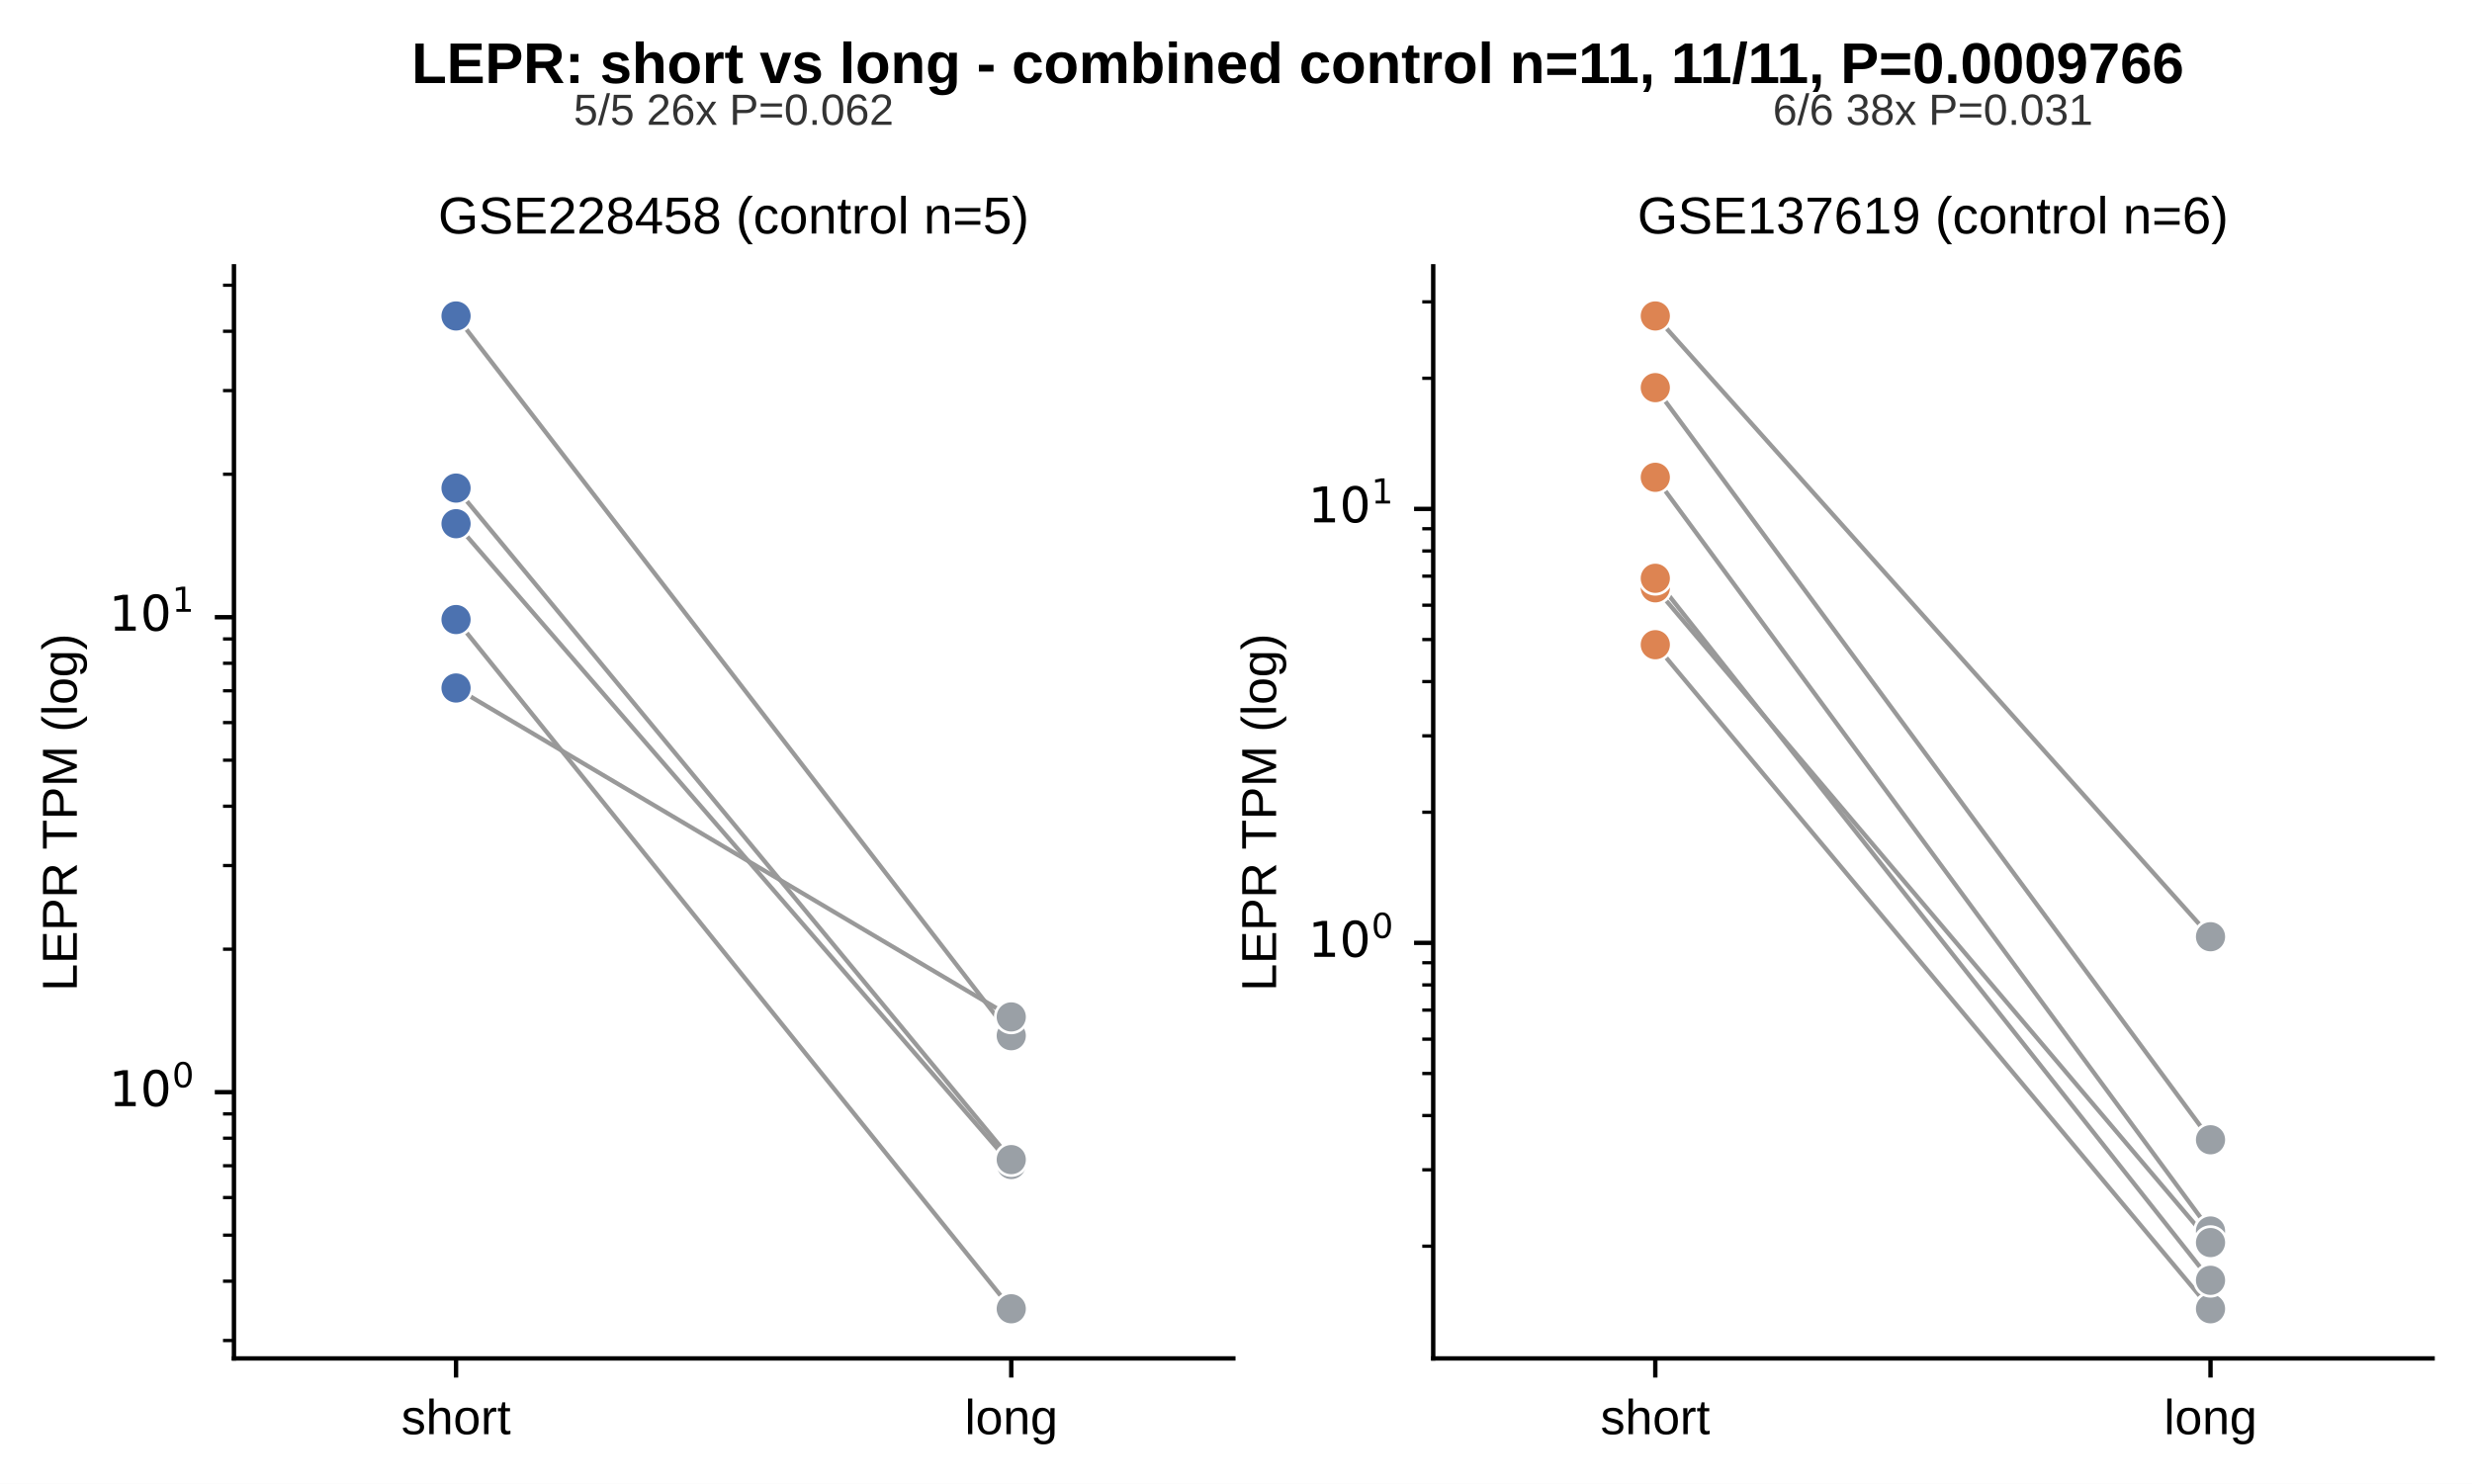
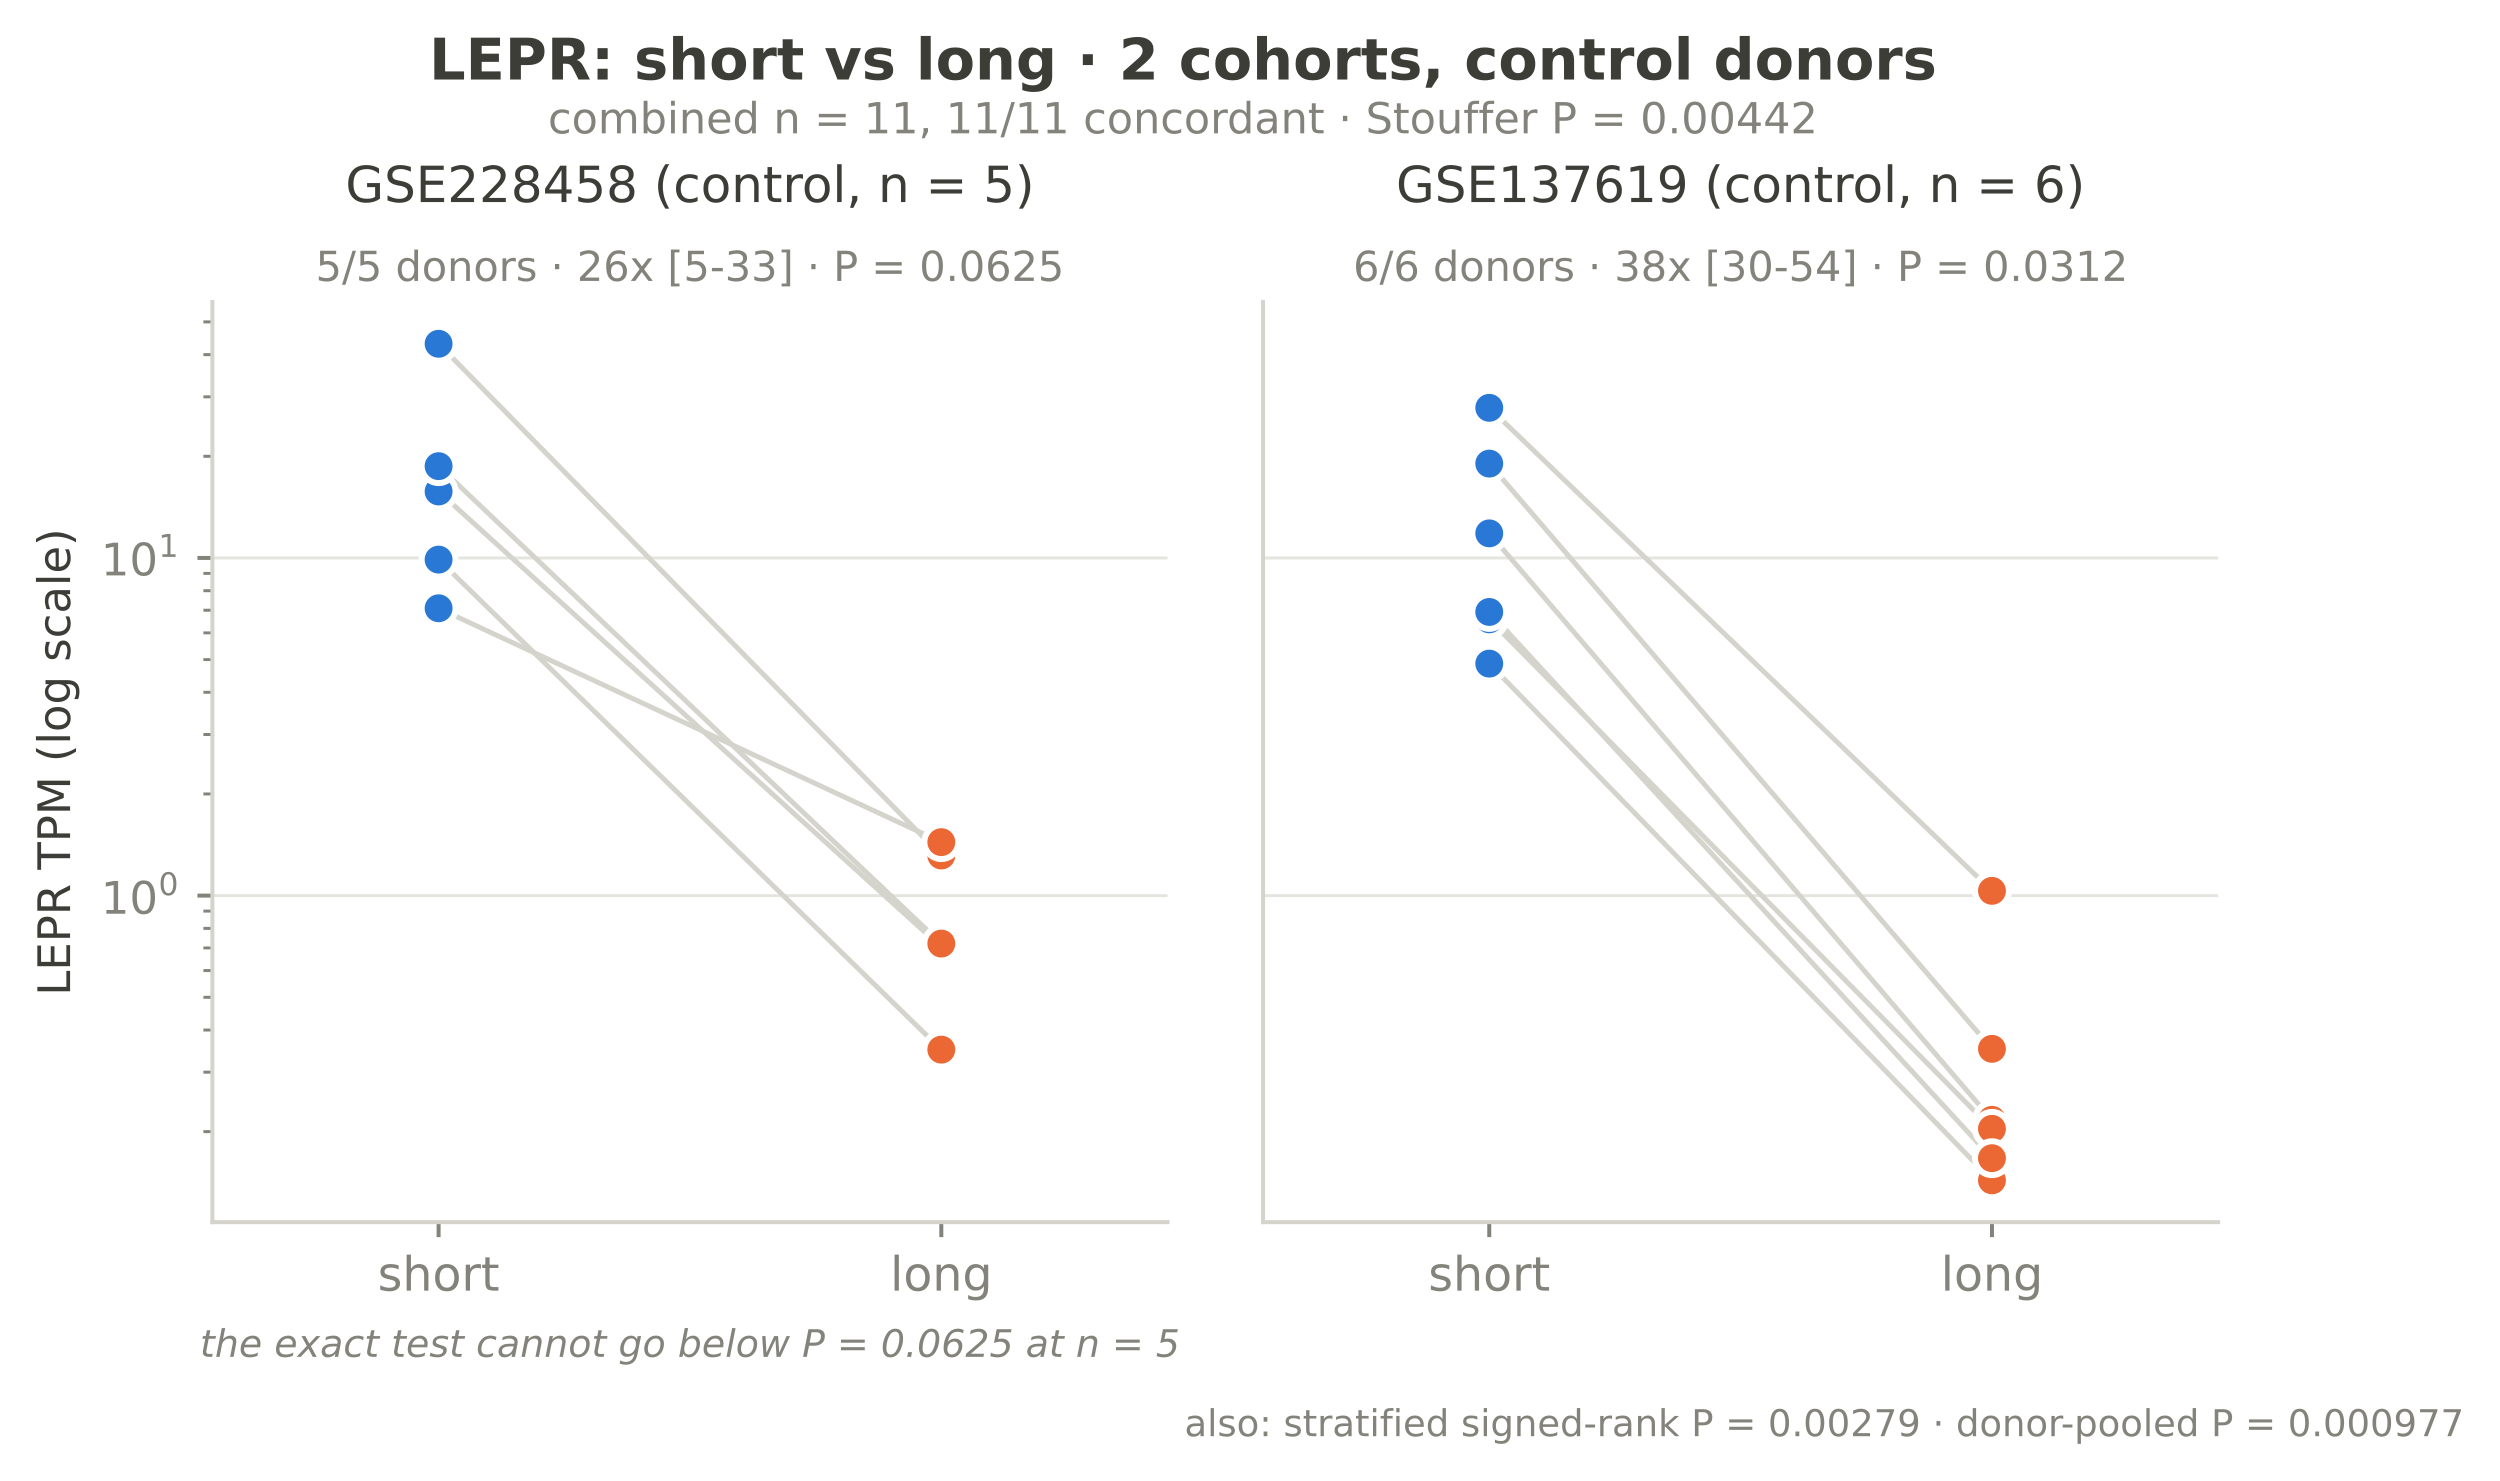
- <svg xmlns="http://www.w3.org/2000/svg" xmlns:xlink="http://www.w3.org/1999/xlink" width="451.71pt" height="271.166pt" viewBox="0 0 451.71 271.166" version="1.1">
+ <svg xmlns="http://www.w3.org/2000/svg" xmlns:xlink="http://www.w3.org/1999/xlink" width="500.749pt" height="296.64pt" viewBox="0 0 500.749 296.64" version="1.1">
  <defs>
    <style type="text/css">*{stroke-linejoin: round; stroke-linecap: butt}</style>
  </defs>
  <g id="figure_1">
    <g id="patch_1">
-       <path d="M 0 271.166  L 451.71 271.166  L 451.71 0  L 0 0  z " style="fill: #ffffff" />
+       <path d="M 0 296.64  L 500.749 296.64  L 500.749 0  L 0 0  z " style="fill: #ffffff" />
    </g>
    <g id="axes_1">
      <g id="patch_2">
-         <path d="M 42.75 248.256  L 225.368 248.256  L 225.368 48.672  L 42.75 48.672  z " style="fill: #ffffff" />
-       </g>
-       <g id="line2d_1">
-         <path d="M 83.332 57.744  L 184.787 189.281  " clip-path="url(#p6e752140f7)" style="fill: none; stroke: #999999; stroke-width: 0.8; stroke-linecap: square" />
-       </g>
-       <g id="line2d_2">
-         <path d="M 83.332 113.224  L 184.787 239.184  " clip-path="url(#p6e752140f7)" style="fill: none; stroke: #999999; stroke-width: 0.8; stroke-linecap: square" />
-       </g>
-       <g id="line2d_3">
-         <path d="M 83.332 95.71  L 184.787 212.818  " clip-path="url(#p6e752140f7)" style="fill: none; stroke: #999999; stroke-width: 0.8; stroke-linecap: square" />
-       </g>
-       <g id="line2d_4">
-         <path d="M 83.332 89.2  L 184.787 211.924  " clip-path="url(#p6e752140f7)" style="fill: none; stroke: #999999; stroke-width: 0.8; stroke-linecap: square" />
-       </g>
-       <g id="line2d_5">
-         <path d="M 83.332 125.734  L 184.787 185.847  " clip-path="url(#p6e752140f7)" style="fill: none; stroke: #999999; stroke-width: 0.8; stroke-linecap: square" />
+         <path d="M 42.541 244.8  L 233.855 244.8  L 233.855 60.48  L 42.541 60.48  z " style="fill: #ffffff" />
      </g>
      <g id="matplotlib.axis_1">
        <g id="xtick_1">
-           <g id="line2d_6">
+           <g id="line2d_1">
            <defs>
-               <path id="mdefd1bbb76" d="M 0 0  L 0 3.5  " style="stroke: #000000; stroke-width: 0.8" />
+               <path id="m8c2f025078" d="M 0 0  L 0 3  " style="stroke: #84837b; stroke-width: 0.8" />
            </defs>
            <g>
-               <use xlink:href="#mdefd1bbb76" x="83.332" y="248.256" style="stroke: #000000; stroke-width: 0.8" />
+               <use xlink:href="#m8c2f025078" x="87.852" y="244.8" style="fill: #84837b; stroke: #84837b; stroke-width: 0.8" />
            </g>
          </g>
          <g id="text_1">
-             <text style="font-size: 9px; font-family: 'Arial', 'DejaVu Sans', sans-serif; text-anchor: middle" x="83.332" y="262.095" transform="rotate(-0 83.33213 262.0946)">short</text>
+             <text style="font-size: 9.5px; font-family: 'DejaVu Sans', sans-serif; text-anchor: middle; fill: #84837b" x="87.852" y="258.519" transform="rotate(-0 87.85198 258.5185)">short</text>
          </g>
        </g>
        <g id="xtick_2">
-           <g id="line2d_7">
-             <g>
-               <use xlink:href="#mdefd1bbb76" x="184.787" y="248.256" style="stroke: #000000; stroke-width: 0.8" />
+           <g id="line2d_2">
+             <g>
+               <use xlink:href="#m8c2f025078" x="188.544" y="244.8" style="fill: #84837b; stroke: #84837b; stroke-width: 0.8" />
            </g>
          </g>
          <g id="text_2">
-             <text style="font-size: 9px; font-family: 'Arial', 'DejaVu Sans', sans-serif; text-anchor: middle" x="184.787" y="262.095" transform="rotate(-0 184.7867 262.0946)">long</text>
+             <text style="font-size: 9.5px; font-family: 'DejaVu Sans', sans-serif; text-anchor: middle; fill: #84837b" x="188.544" y="258.519" transform="rotate(-0 188.5437 258.5185)">long</text>
          </g>
        </g>
      </g>
      <g id="matplotlib.axis_2">
        <g id="ytick_1">
+           <g id="line2d_3">
+             <path d="M 42.541 179.394  L 233.855 179.394  " clip-path="url(#p6d9815428e)" style="fill: none; stroke: #d4d3cc; stroke-opacity: 0.6; stroke-width: 0.6; stroke-linecap: square" />
+           </g>
+           <g id="line2d_4">
+             <defs>
+               <path id="md717e75bff" d="M 0 0  L -3 0  " style="stroke: #84837b; stroke-width: 0.8" />
+             </defs>
+             <g>
+               <use xlink:href="#md717e75bff" x="42.541" y="179.394" style="fill: #84837b; stroke: #84837b; stroke-width: 0.8" />
+             </g>
+           </g>
+           <g id="text_3">
+             <g style="fill: #84837b" transform="translate(20.2007 183.6241)">
+               <text>
+                 <tspan x="0" y="-0.602" style="font-size: 9px; font-family: 'DejaVu Sans'; fill: #84837b">1</tspan>
+                 <tspan x="5.726" y="-0.602" style="font-size: 9px; font-family: 'DejaVu Sans'; fill: #84837b">0</tspan>
+                 <tspan x="11.538" y="-4.319" style="font-size: 6.3px; font-family: 'DejaVu Sans'; fill: #84837b">0</tspan>
+               </text>
+             </g>
+           </g>
+         </g>
+         <g id="ytick_2">
+           <g id="line2d_5">
+             <path d="M 42.541 111.757  L 233.855 111.757  " clip-path="url(#p6d9815428e)" style="fill: none; stroke: #d4d3cc; stroke-opacity: 0.6; stroke-width: 0.6; stroke-linecap: square" />
+           </g>
+           <g id="line2d_6">
+             <g>
+               <use xlink:href="#md717e75bff" x="42.541" y="111.757" style="fill: #84837b; stroke: #84837b; stroke-width: 0.8" />
+             </g>
+           </g>
+           <g id="text_4">
+             <g style="fill: #84837b" transform="translate(20.2007 115.9424)">
+               <text>
+                 <tspan x="0" y="-0.689" style="font-size: 9px; font-family: 'DejaVu Sans'; fill: #84837b">1</tspan>
+                 <tspan x="5.726" y="-0.689" style="font-size: 9px; font-family: 'DejaVu Sans'; fill: #84837b">0</tspan>
+                 <tspan x="11.538" y="-4.406" style="font-size: 6.3px; font-family: 'DejaVu Sans'; fill: #84837b">1</tspan>
+               </text>
+             </g>
+           </g>
+         </g>
+         <g id="ytick_3">
+           <g id="line2d_7">
+             <defs>
+               <path id="mfb98728f3a" d="M 0 0  L -1.8 0  " style="stroke: #84837b; stroke-width: 0.6" />
+             </defs>
+             <g>
+               <use xlink:href="#mfb98728f3a" x="42.541" y="226.67" style="fill: #84837b; stroke: #84837b; stroke-width: 0.6" />
+             </g>
+           </g>
+         </g>
+         <g id="ytick_4">
          <g id="line2d_8">
-             <defs>
-               <path id="m78ea3c245e" d="M 0 0  L -3.5 0  " style="stroke: #000000; stroke-width: 0.8" />
-             </defs>
-             <g>
-               <use xlink:href="#m78ea3c245e" x="42.75" y="199.598" style="stroke: #000000; stroke-width: 0.8" />
-             </g>
-           </g>
-           <g id="text_3">
-             <g transform="translate(19.91031 203.0175)">
-               <text>
-                 <tspan x="0" y="-0.873" style="font-size: 9px; font-family: 'DejaVu Sans'">1</tspan>
-                 <tspan x="5.726" y="-0.873" style="font-size: 9px; font-family: 'DejaVu Sans'">0</tspan>
-                 <tspan x="11.538" y="-4.319" style="font-size: 6.3px; font-family: 'DejaVu Sans'">0</tspan>
-               </text>
-             </g>
-           </g>
-         </g>
-         <g id="ytick_2">
+             <g>
+               <use xlink:href="#mfb98728f3a" x="42.541" y="214.76" style="fill: #84837b; stroke: #84837b; stroke-width: 0.6" />
+             </g>
+           </g>
+         </g>
+         <g id="ytick_5">
          <g id="line2d_9">
            <g>
-               <use xlink:href="#m78ea3c245e" x="42.75" y="112.798" style="stroke: #000000; stroke-width: 0.8" />
-             </g>
-           </g>
-           <g id="text_4">
-             <g transform="translate(19.91031 116.2173)">
-               <text>
-                 <tspan x="0" y="-0.961" style="font-size: 9px; font-family: 'DejaVu Sans'">1</tspan>
-                 <tspan x="5.726" y="-0.961" style="font-size: 9px; font-family: 'DejaVu Sans'">0</tspan>
-                 <tspan x="11.538" y="-4.406" style="font-size: 6.3px; font-family: 'DejaVu Sans'">1</tspan>
-               </text>
-             </g>
-           </g>
-         </g>
-         <g id="ytick_3">
+               <use xlink:href="#mfb98728f3a" x="42.541" y="206.309" style="fill: #84837b; stroke: #84837b; stroke-width: 0.6" />
+             </g>
+           </g>
+         </g>
+         <g id="ytick_6">
          <g id="line2d_10">
-             <defs>
-               <path id="m84e0837231" d="M 0 0  L -2 0  " style="stroke: #000000; stroke-width: 0.6" />
-             </defs>
-             <g>
-               <use xlink:href="#m84e0837231" x="42.75" y="244.984" style="stroke: #000000; stroke-width: 0.6" />
-             </g>
-           </g>
-         </g>
-         <g id="ytick_4">
+             <g>
+               <use xlink:href="#mfb98728f3a" x="42.541" y="199.755" style="fill: #84837b; stroke: #84837b; stroke-width: 0.6" />
+             </g>
+           </g>
+         </g>
+         <g id="ytick_7">
          <g id="line2d_11">
            <g>
-               <use xlink:href="#m84e0837231" x="42.75" y="234.14" style="stroke: #000000; stroke-width: 0.6" />
-             </g>
-           </g>
-         </g>
-         <g id="ytick_5">
+               <use xlink:href="#mfb98728f3a" x="42.541" y="194.399" style="fill: #84837b; stroke: #84837b; stroke-width: 0.6" />
+             </g>
+           </g>
+         </g>
+         <g id="ytick_8">
          <g id="line2d_12">
            <g>
-               <use xlink:href="#m84e0837231" x="42.75" y="225.728" style="stroke: #000000; stroke-width: 0.6" />
-             </g>
-           </g>
-         </g>
-         <g id="ytick_6">
+               <use xlink:href="#mfb98728f3a" x="42.541" y="189.871" style="fill: #84837b; stroke: #84837b; stroke-width: 0.6" />
+             </g>
+           </g>
+         </g>
+         <g id="ytick_9">
          <g id="line2d_13">
            <g>
-               <use xlink:href="#m84e0837231" x="42.75" y="218.855" style="stroke: #000000; stroke-width: 0.6" />
-             </g>
-           </g>
-         </g>
-         <g id="ytick_7">
+               <use xlink:href="#mfb98728f3a" x="42.541" y="185.949" style="fill: #84837b; stroke: #84837b; stroke-width: 0.6" />
+             </g>
+           </g>
+         </g>
+         <g id="ytick_10">
          <g id="line2d_14">
            <g>
-               <use xlink:href="#m84e0837231" x="42.75" y="213.044" style="stroke: #000000; stroke-width: 0.6" />
-             </g>
-           </g>
-         </g>
-         <g id="ytick_8">
+               <use xlink:href="#mfb98728f3a" x="42.541" y="182.489" style="fill: #84837b; stroke: #84837b; stroke-width: 0.6" />
+             </g>
+           </g>
+         </g>
+         <g id="ytick_11">
          <g id="line2d_15">
            <g>
-               <use xlink:href="#m84e0837231" x="42.75" y="208.01" style="stroke: #000000; stroke-width: 0.6" />
-             </g>
-           </g>
-         </g>
-         <g id="ytick_9">
+               <use xlink:href="#mfb98728f3a" x="42.541" y="159.033" style="fill: #84837b; stroke: #84837b; stroke-width: 0.6" />
+             </g>
+           </g>
+         </g>
+         <g id="ytick_12">
          <g id="line2d_16">
            <g>
-               <use xlink:href="#m84e0837231" x="42.75" y="203.57" style="stroke: #000000; stroke-width: 0.6" />
-             </g>
-           </g>
-         </g>
-         <g id="ytick_10">
+               <use xlink:href="#mfb98728f3a" x="42.541" y="147.123" style="fill: #84837b; stroke: #84837b; stroke-width: 0.6" />
+             </g>
+           </g>
+         </g>
+         <g id="ytick_13">
          <g id="line2d_17">
            <g>
-               <use xlink:href="#m84e0837231" x="42.75" y="173.469" style="stroke: #000000; stroke-width: 0.6" />
-             </g>
-           </g>
-         </g>
-         <g id="ytick_11">
+               <use xlink:href="#mfb98728f3a" x="42.541" y="138.673" style="fill: #84837b; stroke: #84837b; stroke-width: 0.6" />
+             </g>
+           </g>
+         </g>
+         <g id="ytick_14">
          <g id="line2d_18">
            <g>
-               <use xlink:href="#m84e0837231" x="42.75" y="158.184" style="stroke: #000000; stroke-width: 0.6" />
-             </g>
-           </g>
-         </g>
-         <g id="ytick_12">
+               <use xlink:href="#mfb98728f3a" x="42.541" y="132.118" style="fill: #84837b; stroke: #84837b; stroke-width: 0.6" />
+             </g>
+           </g>
+         </g>
+         <g id="ytick_15">
          <g id="line2d_19">
            <g>
-               <use xlink:href="#m84e0837231" x="42.75" y="147.339" style="stroke: #000000; stroke-width: 0.6" />
-             </g>
-           </g>
-         </g>
-         <g id="ytick_13">
+               <use xlink:href="#mfb98728f3a" x="42.541" y="126.763" style="fill: #84837b; stroke: #84837b; stroke-width: 0.6" />
+             </g>
+           </g>
+         </g>
+         <g id="ytick_16">
          <g id="line2d_20">
            <g>
-               <use xlink:href="#m84e0837231" x="42.75" y="138.927" style="stroke: #000000; stroke-width: 0.6" />
-             </g>
-           </g>
-         </g>
-         <g id="ytick_14">
+               <use xlink:href="#mfb98728f3a" x="42.541" y="122.234" style="fill: #84837b; stroke: #84837b; stroke-width: 0.6" />
+             </g>
+           </g>
+         </g>
+         <g id="ytick_17">
          <g id="line2d_21">
            <g>
-               <use xlink:href="#m84e0837231" x="42.75" y="132.055" style="stroke: #000000; stroke-width: 0.6" />
-             </g>
-           </g>
-         </g>
-         <g id="ytick_15">
+               <use xlink:href="#mfb98728f3a" x="42.541" y="118.312" style="fill: #84837b; stroke: #84837b; stroke-width: 0.6" />
+             </g>
+           </g>
+         </g>
+         <g id="ytick_18">
          <g id="line2d_22">
            <g>
-               <use xlink:href="#m84e0837231" x="42.75" y="126.244" style="stroke: #000000; stroke-width: 0.6" />
-             </g>
-           </g>
-         </g>
-         <g id="ytick_16">
+               <use xlink:href="#mfb98728f3a" x="42.541" y="114.852" style="fill: #84837b; stroke: #84837b; stroke-width: 0.6" />
+             </g>
+           </g>
+         </g>
+         <g id="ytick_19">
          <g id="line2d_23">
            <g>
-               <use xlink:href="#m84e0837231" x="42.75" y="121.21" style="stroke: #000000; stroke-width: 0.6" />
-             </g>
-           </g>
-         </g>
-         <g id="ytick_17">
+               <use xlink:href="#mfb98728f3a" x="42.541" y="91.397" style="fill: #84837b; stroke: #84837b; stroke-width: 0.6" />
+             </g>
+           </g>
+         </g>
+         <g id="ytick_20">
          <g id="line2d_24">
            <g>
-               <use xlink:href="#m84e0837231" x="42.75" y="116.77" style="stroke: #000000; stroke-width: 0.6" />
-             </g>
-           </g>
-         </g>
-         <g id="ytick_18">
+               <use xlink:href="#mfb98728f3a" x="42.541" y="79.487" style="fill: #84837b; stroke: #84837b; stroke-width: 0.6" />
+             </g>
+           </g>
+         </g>
+         <g id="ytick_21">
          <g id="line2d_25">
            <g>
-               <use xlink:href="#m84e0837231" x="42.75" y="86.668" style="stroke: #000000; stroke-width: 0.6" />
-             </g>
-           </g>
-         </g>
-         <g id="ytick_19">
+               <use xlink:href="#mfb98728f3a" x="42.541" y="71.036" style="fill: #84837b; stroke: #84837b; stroke-width: 0.6" />
+             </g>
+           </g>
+         </g>
+         <g id="ytick_22">
          <g id="line2d_26">
            <g>
-               <use xlink:href="#m84e0837231" x="42.75" y="71.384" style="stroke: #000000; stroke-width: 0.6" />
-             </g>
-           </g>
-         </g>
-         <g id="ytick_20">
-           <g id="line2d_27">
-             <g>
-               <use xlink:href="#m84e0837231" x="42.75" y="60.539" style="stroke: #000000; stroke-width: 0.6" />
-             </g>
-           </g>
-         </g>
-         <g id="ytick_21">
-           <g id="line2d_28">
-             <g>
-               <use xlink:href="#m84e0837231" x="42.75" y="52.127" style="stroke: #000000; stroke-width: 0.6" />
+               <use xlink:href="#mfb98728f3a" x="42.541" y="64.481" style="fill: #84837b; stroke: #84837b; stroke-width: 0.6" />
            </g>
          </g>
        </g>
        <g id="text_5">
-           <text style="font-size: 9px; font-family: 'Arial', 'DejaVu Sans', sans-serif; text-anchor: middle" x="14.039" y="148.464" transform="rotate(-90 14.03859 148.464)">LEPR TPM (log)</text>
-         </g>
+           <text style="font-size: 9px; font-family: 'DejaVu Sans', sans-serif; text-anchor: middle; fill: #3d3d38" x="14.039" y="152.64" transform="rotate(-90 14.03859 152.64)">LEPR TPM  (log scale)</text>
+         </g>
+       </g>
+       <g id="line2d_27">
+         <path d="M 87.852 68.858  L 188.544 171.355  " clip-path="url(#p6d9815428e)" style="fill: none; stroke: #d4d3cc; stroke-linecap: round" />
+       </g>
+       <g id="line2d_28">
+         <path d="M 87.852 112.089  L 188.544 210.24  " clip-path="url(#p6d9815428e)" style="fill: none; stroke: #d4d3cc; stroke-linecap: round" />
+       </g>
+       <g id="line2d_29">
+         <path d="M 87.852 98.442  L 188.544 189.695  " clip-path="url(#p6d9815428e)" style="fill: none; stroke: #d4d3cc; stroke-linecap: round" />
+       </g>
+       <g id="line2d_30">
+         <path d="M 87.852 93.37  L 188.544 188.999  " clip-path="url(#p6d9815428e)" style="fill: none; stroke: #d4d3cc; stroke-linecap: round" />
+       </g>
+       <g id="line2d_31">
+         <path d="M 87.852 121.837  L 188.544 168.679  " clip-path="url(#p6d9815428e)" style="fill: none; stroke: #d4d3cc; stroke-linecap: round" />
      </g>
      <g id="patch_3">
-         <path d="M 42.75 248.256  L 42.75 48.672  " style="fill: none; stroke: #000000; stroke-width: 0.8; stroke-linejoin: miter; stroke-linecap: square" />
+         <path d="M 42.541 244.8  L 42.541 60.48  " style="fill: none; stroke: #d4d3cc; stroke-width: 0.8; stroke-linejoin: miter; stroke-linecap: square" />
      </g>
      <g id="patch_4">
-         <path d="M 42.75 248.256  L 225.368 248.256  " style="fill: none; stroke: #000000; stroke-width: 0.8; stroke-linejoin: miter; stroke-linecap: square" />
+         <path d="M 42.541 244.8  L 233.855 244.8  " style="fill: none; stroke: #d4d3cc; stroke-width: 0.8; stroke-linejoin: miter; stroke-linecap: square" />
      </g>
      <g id="PathCollection_1">
        <defs>
-           <path id="m96711d6554" d="M 0 2.915  C 0.773 2.915 1.515 2.608 2.062 2.062  C 2.608 1.515 2.915 0.773 2.915 0  C 2.915 -0.773 2.608 -1.515 2.062 -2.062  C 1.515 -2.608 0.773 -2.915 0 -2.915  C -0.773 -2.915 -1.515 -2.608 -2.062 -2.062  C -2.608 -1.515 -2.915 -0.773 -2.915 0  C -2.915 0.773 -2.608 1.515 -2.062 2.062  C -1.515 2.608 -0.773 2.915 0 2.915  z " style="stroke: #ffffff; stroke-width: 0.5" />
+           <path id="m856367e388" d="M 0 3.391  C 0.899 3.391 1.762 3.034 2.398 2.398  C 3.034 1.762 3.391 0.899 3.391 0  C 3.391 -0.899 3.034 -1.762 2.398 -2.398  C 1.762 -3.034 0.899 -3.391 0 -3.391  C -0.899 -3.391 -1.762 -3.034 -2.398 -2.398  C -3.034 -1.762 -3.391 -0.899 -3.391 0  C -3.391 0.899 -3.034 1.762 -2.398 2.398  C -1.762 3.034 -0.899 3.391 0 3.391  z " style="stroke: #ffffff; stroke-width: 1.2" />
        </defs>
-         <g clip-path="url(#p6e752140f7)">
-           <use xlink:href="#m96711d6554" x="83.332" y="57.744" style="fill: #4c72b0; stroke: #ffffff; stroke-width: 0.5" />
-           <use xlink:href="#m96711d6554" x="83.332" y="113.224" style="fill: #4c72b0; stroke: #ffffff; stroke-width: 0.5" />
-           <use xlink:href="#m96711d6554" x="83.332" y="95.71" style="fill: #4c72b0; stroke: #ffffff; stroke-width: 0.5" />
-           <use xlink:href="#m96711d6554" x="83.332" y="89.2" style="fill: #4c72b0; stroke: #ffffff; stroke-width: 0.5" />
-           <use xlink:href="#m96711d6554" x="83.332" y="125.734" style="fill: #4c72b0; stroke: #ffffff; stroke-width: 0.5" />
+         <g clip-path="url(#p6d9815428e)">
+           <use xlink:href="#m856367e388" x="87.852" y="68.858" style="fill: #2a78d6; stroke: #ffffff; stroke-width: 1.2" />
+           <use xlink:href="#m856367e388" x="87.852" y="112.089" style="fill: #2a78d6; stroke: #ffffff; stroke-width: 1.2" />
+           <use xlink:href="#m856367e388" x="87.852" y="98.442" style="fill: #2a78d6; stroke: #ffffff; stroke-width: 1.2" />
+           <use xlink:href="#m856367e388" x="87.852" y="93.37" style="fill: #2a78d6; stroke: #ffffff; stroke-width: 1.2" />
+           <use xlink:href="#m856367e388" x="87.852" y="121.837" style="fill: #2a78d6; stroke: #ffffff; stroke-width: 1.2" />
        </g>
      </g>
      <g id="PathCollection_2">
        <defs>
-           <path id="md0f8f77077" d="M 0 2.915  C 0.773 2.915 1.515 2.608 2.062 2.062  C 2.608 1.515 2.915 0.773 2.915 0  C 2.915 -0.773 2.608 -1.515 2.062 -2.062  C 1.515 -2.608 0.773 -2.915 0 -2.915  C -0.773 -2.915 -1.515 -2.608 -2.062 -2.062  C -2.608 -1.515 -2.915 -0.773 -2.915 0  C -2.915 0.773 -2.608 1.515 -2.062 2.062  C -1.515 2.608 -0.773 2.915 0 2.915  z " style="stroke: #ffffff; stroke-width: 0.5" />
+           <path id="m26507a6df5" d="M 0 3.391  C 0.899 3.391 1.762 3.034 2.398 2.398  C 3.034 1.762 3.391 0.899 3.391 0  C 3.391 -0.899 3.034 -1.762 2.398 -2.398  C 1.762 -3.034 0.899 -3.391 0 -3.391  C -0.899 -3.391 -1.762 -3.034 -2.398 -2.398  C -3.034 -1.762 -3.391 -0.899 -3.391 0  C -3.391 0.899 -3.034 1.762 -2.398 2.398  C -1.762 3.034 -0.899 3.391 0 3.391  z " style="stroke: #ffffff; stroke-width: 1.2" />
        </defs>
-         <g clip-path="url(#p6e752140f7)">
-           <use xlink:href="#md0f8f77077" x="184.787" y="189.281" style="fill: #9aa0a6; stroke: #ffffff; stroke-width: 0.5" />
-           <use xlink:href="#md0f8f77077" x="184.787" y="239.184" style="fill: #9aa0a6; stroke: #ffffff; stroke-width: 0.5" />
-           <use xlink:href="#md0f8f77077" x="184.787" y="212.818" style="fill: #9aa0a6; stroke: #ffffff; stroke-width: 0.5" />
-           <use xlink:href="#md0f8f77077" x="184.787" y="211.924" style="fill: #9aa0a6; stroke: #ffffff; stroke-width: 0.5" />
-           <use xlink:href="#md0f8f77077" x="184.787" y="185.847" style="fill: #9aa0a6; stroke: #ffffff; stroke-width: 0.5" />
+         <g clip-path="url(#p6d9815428e)">
+           <use xlink:href="#m26507a6df5" x="188.544" y="171.355" style="fill: #eb6834; stroke: #ffffff; stroke-width: 1.2" />
+           <use xlink:href="#m26507a6df5" x="188.544" y="210.24" style="fill: #eb6834; stroke: #ffffff; stroke-width: 1.2" />
+           <use xlink:href="#m26507a6df5" x="188.544" y="189.695" style="fill: #eb6834; stroke: #ffffff; stroke-width: 1.2" />
+           <use xlink:href="#m26507a6df5" x="188.544" y="188.999" style="fill: #eb6834; stroke: #ffffff; stroke-width: 1.2" />
+           <use xlink:href="#m26507a6df5" x="188.544" y="168.679" style="fill: #eb6834; stroke: #ffffff; stroke-width: 1.2" />
        </g>
      </g>
      <g id="text_6">
-         <text style="font-size: 8px; font-family: 'Arial', 'DejaVu Sans', sans-serif; text-anchor: middle; fill: #333333" x="134.059" y="22.817" transform="rotate(-0 134.0594 22.81731)">5/5  26x  P=0.062</text>
+         <text style="font-size: 8.3px; font-family: 'DejaVu Sans', sans-serif; text-anchor: middle; fill: #84837b" x="138.198" y="56.274" transform="rotate(-0 138.1978 56.27421)">5/5 donors  ·  26x [5-33]  ·  P = 0.0625</text>
      </g>
      <g id="text_7">
-         <text style="font-size: 9.5px; font-family: 'Arial', 'DejaVu Sans', sans-serif; text-anchor: middle" x="134.059" y="42.672" transform="rotate(-0 134.0594 42.672)">GSE228458 (control n=5)</text>
+         <text style="font-style: italic; font-size: 7.6px; font-family: 'DejaVu Sans', sans-serif; text-anchor: middle; fill: #84837b" x="138.198" y="271.772" transform="rotate(-0 138.1978 271.7716)">the exact test cannot go below P = 0.0625 at n = 5</text>
+       </g>
+       <g id="text_8">
+         <text style="font-size: 10px; font-family: 'DejaVu Sans', sans-serif; text-anchor: middle; fill: #3d3d38" x="138.198" y="40.48" transform="rotate(-0 138.1978 40.48)">GSE228458   (control, n = 5)</text>
      </g>
    </g>
    <g id="axes_2">
      <g id="patch_5">
-         <path d="M 261.892 248.256  L 444.51 248.256  L 444.51 48.672  L 261.892 48.672  z " style="fill: #ffffff" />
-       </g>
-       <g id="line2d_29">
-         <path d="M 302.474 70.843  L 403.928 208.297  " clip-path="url(#p9a75ecdb1f)" style="fill: none; stroke: #999999; stroke-width: 0.8; stroke-linecap: square" />
-       </g>
-       <g id="line2d_30">
-         <path d="M 302.474 87.229  L 403.928 224.971  " clip-path="url(#p9a75ecdb1f)" style="fill: none; stroke: #999999; stroke-width: 0.8; stroke-linecap: square" />
-       </g>
-       <g id="line2d_31">
-         <path d="M 302.474 57.744  L 403.928 171.192  " clip-path="url(#p9a75ecdb1f)" style="fill: none; stroke: #999999; stroke-width: 0.8; stroke-linecap: square" />
-       </g>
-       <g id="line2d_32">
-         <path d="M 302.474 117.823  L 403.928 239.184  " clip-path="url(#p9a75ecdb1f)" style="fill: none; stroke: #999999; stroke-width: 0.8; stroke-linecap: square" />
-       </g>
-       <g id="line2d_33">
-         <path d="M 302.474 107.427  L 403.928 227.084  " clip-path="url(#p9a75ecdb1f)" style="fill: none; stroke: #999999; stroke-width: 0.8; stroke-linecap: square" />
-       </g>
-       <g id="line2d_34">
-         <path d="M 302.474 105.687  L 403.928 233.981  " clip-path="url(#p9a75ecdb1f)" style="fill: none; stroke: #999999; stroke-width: 0.8; stroke-linecap: square" />
+         <path d="M 252.986 244.8  L 444.301 244.8  L 444.301 60.48  L 252.986 60.48  z " style="fill: #ffffff" />
      </g>
      <g id="matplotlib.axis_3">
        <g id="xtick_3">
+           <g id="line2d_32">
+             <g>
+               <use xlink:href="#m8c2f025078" x="298.298" y="244.8" style="fill: #84837b; stroke: #84837b; stroke-width: 0.8" />
+             </g>
+           </g>
+           <g id="text_9">
+             <text style="font-size: 9.5px; font-family: 'DejaVu Sans', sans-serif; text-anchor: middle; fill: #84837b" x="298.298" y="258.519" transform="rotate(-0 298.2977 258.5185)">short</text>
+           </g>
+         </g>
+         <g id="xtick_4">
+           <g id="line2d_33">
+             <g>
+               <use xlink:href="#m8c2f025078" x="398.989" y="244.8" style="fill: #84837b; stroke: #84837b; stroke-width: 0.8" />
+             </g>
+           </g>
+           <g id="text_10">
+             <text style="font-size: 9.5px; font-family: 'DejaVu Sans', sans-serif; text-anchor: middle; fill: #84837b" x="398.989" y="258.519" transform="rotate(-0 398.9894 258.5185)">long</text>
+           </g>
+         </g>
+       </g>
+       <g id="matplotlib.axis_4">
+         <g id="ytick_23">
+           <g id="line2d_34">
+             <path d="M 252.986 179.394  L 444.301 179.394  " clip-path="url(#p05ebbf7c07)" style="fill: none; stroke: #d4d3cc; stroke-opacity: 0.6; stroke-width: 0.6; stroke-linecap: square" />
+           </g>
+         </g>
+         <g id="ytick_24">
          <g id="line2d_35">
-             <g>
-               <use xlink:href="#mdefd1bbb76" x="302.474" y="248.256" style="stroke: #000000; stroke-width: 0.8" />
-             </g>
-           </g>
-           <g id="text_8">
-             <text style="font-size: 9px; font-family: 'Arial', 'DejaVu Sans', sans-serif; text-anchor: middle" x="302.474" y="262.095" transform="rotate(-0 302.4739 262.0946)">short</text>
-           </g>
-         </g>
-         <g id="xtick_4">
-           <g id="line2d_36">
-             <g>
-               <use xlink:href="#mdefd1bbb76" x="403.928" y="248.256" style="stroke: #000000; stroke-width: 0.8" />
-             </g>
-           </g>
-           <g id="text_9">
-             <text style="font-size: 9px; font-family: 'Arial', 'DejaVu Sans', sans-serif; text-anchor: middle" x="403.928" y="262.095" transform="rotate(-0 403.9285 262.0946)">long</text>
-           </g>
-         </g>
-       </g>
-       <g id="matplotlib.axis_4">
-         <g id="ytick_22">
-           <g id="line2d_37">
-             <g>
-               <use xlink:href="#m78ea3c245e" x="261.892" y="172.314" style="stroke: #000000; stroke-width: 0.8" />
-             </g>
-           </g>
-           <g id="text_10">
-             <g transform="translate(239.0521 175.7332)">
-               <text>
-                 <tspan x="0" y="-0.873" style="font-size: 9px; font-family: 'DejaVu Sans'">1</tspan>
-                 <tspan x="5.726" y="-0.873" style="font-size: 9px; font-family: 'DejaVu Sans'">0</tspan>
-                 <tspan x="11.538" y="-4.319" style="font-size: 6.3px; font-family: 'DejaVu Sans'">0</tspan>
-               </text>
-             </g>
-           </g>
-         </g>
-         <g id="ytick_23">
-           <g id="line2d_38">
-             <g>
-               <use xlink:href="#m78ea3c245e" x="261.892" y="93.004" style="stroke: #000000; stroke-width: 0.8" />
-             </g>
-           </g>
-           <g id="text_11">
-             <g transform="translate(239.0521 96.42311)">
-               <text>
-                 <tspan x="0" y="-0.961" style="font-size: 9px; font-family: 'DejaVu Sans'">1</tspan>
-                 <tspan x="5.726" y="-0.961" style="font-size: 9px; font-family: 'DejaVu Sans'">0</tspan>
-                 <tspan x="11.538" y="-4.406" style="font-size: 6.3px; font-family: 'DejaVu Sans'">1</tspan>
-               </text>
-             </g>
-           </g>
-         </g>
-         <g id="ytick_24">
-           <g id="line2d_39">
-             <g>
-               <use xlink:href="#m84e0837231" x="261.892" y="227.749" style="stroke: #000000; stroke-width: 0.6" />
-             </g>
-           </g>
-         </g>
-         <g id="ytick_25">
-           <g id="line2d_40">
-             <g>
-               <use xlink:href="#m84e0837231" x="261.892" y="213.783" style="stroke: #000000; stroke-width: 0.6" />
-             </g>
-           </g>
-         </g>
-         <g id="ytick_26">
-           <g id="line2d_41">
-             <g>
-               <use xlink:href="#m84e0837231" x="261.892" y="203.875" style="stroke: #000000; stroke-width: 0.6" />
-             </g>
-           </g>
-         </g>
-         <g id="ytick_27">
-           <g id="line2d_42">
-             <g>
-               <use xlink:href="#m84e0837231" x="261.892" y="196.189" style="stroke: #000000; stroke-width: 0.6" />
-             </g>
-           </g>
-         </g>
-         <g id="ytick_28">
-           <g id="line2d_43">
-             <g>
-               <use xlink:href="#m84e0837231" x="261.892" y="189.909" style="stroke: #000000; stroke-width: 0.6" />
-             </g>
-           </g>
-         </g>
-         <g id="ytick_29">
-           <g id="line2d_44">
-             <g>
-               <use xlink:href="#m84e0837231" x="261.892" y="184.599" style="stroke: #000000; stroke-width: 0.6" />
-             </g>
-           </g>
-         </g>
-         <g id="ytick_30">
-           <g id="line2d_45">
-             <g>
-               <use xlink:href="#m84e0837231" x="261.892" y="180" style="stroke: #000000; stroke-width: 0.6" />
-             </g>
-           </g>
-         </g>
-         <g id="ytick_31">
-           <g id="line2d_46">
-             <g>
-               <use xlink:href="#m84e0837231" x="261.892" y="175.943" style="stroke: #000000; stroke-width: 0.6" />
-             </g>
-           </g>
-         </g>
-         <g id="ytick_32">
-           <g id="line2d_47">
-             <g>
-               <use xlink:href="#m84e0837231" x="261.892" y="148.439" style="stroke: #000000; stroke-width: 0.6" />
-             </g>
-           </g>
-         </g>
-         <g id="ytick_33">
-           <g id="line2d_48">
-             <g>
-               <use xlink:href="#m84e0837231" x="261.892" y="134.473" style="stroke: #000000; stroke-width: 0.6" />
-             </g>
-           </g>
-         </g>
-         <g id="ytick_34">
-           <g id="line2d_49">
-             <g>
-               <use xlink:href="#m84e0837231" x="261.892" y="124.564" style="stroke: #000000; stroke-width: 0.6" />
-             </g>
-           </g>
-         </g>
-         <g id="ytick_35">
-           <g id="line2d_50">
-             <g>
-               <use xlink:href="#m84e0837231" x="261.892" y="116.879" style="stroke: #000000; stroke-width: 0.6" />
-             </g>
-           </g>
-         </g>
-         <g id="ytick_36">
-           <g id="line2d_51">
-             <g>
-               <use xlink:href="#m84e0837231" x="261.892" y="110.599" style="stroke: #000000; stroke-width: 0.6" />
-             </g>
-           </g>
-         </g>
-         <g id="ytick_37">
-           <g id="line2d_52">
-             <g>
-               <use xlink:href="#m84e0837231" x="261.892" y="105.289" style="stroke: #000000; stroke-width: 0.6" />
-             </g>
-           </g>
-         </g>
-         <g id="ytick_38">
-           <g id="line2d_53">
-             <g>
-               <use xlink:href="#m84e0837231" x="261.892" y="100.69" style="stroke: #000000; stroke-width: 0.6" />
-             </g>
-           </g>
-         </g>
-         <g id="ytick_39">
-           <g id="line2d_54">
-             <g>
-               <use xlink:href="#m84e0837231" x="261.892" y="96.633" style="stroke: #000000; stroke-width: 0.6" />
-             </g>
-           </g>
-         </g>
-         <g id="ytick_40">
-           <g id="line2d_55">
-             <g>
-               <use xlink:href="#m84e0837231" x="261.892" y="69.129" style="stroke: #000000; stroke-width: 0.6" />
-             </g>
-           </g>
-         </g>
-         <g id="ytick_41">
-           <g id="line2d_56">
-             <g>
-               <use xlink:href="#m84e0837231" x="261.892" y="55.163" style="stroke: #000000; stroke-width: 0.6" />
-             </g>
-           </g>
-         </g>
-         <g id="text_12">
-           <text style="font-size: 9px; font-family: 'Arial', 'DejaVu Sans', sans-serif; text-anchor: middle" x="233.18" y="148.464" transform="rotate(-90 233.1804 148.464)">LEPR TPM (log)</text>
-         </g>
+             <path d="M 252.986 111.757  L 444.301 111.757  " clip-path="url(#p05ebbf7c07)" style="fill: none; stroke: #d4d3cc; stroke-opacity: 0.6; stroke-width: 0.6; stroke-linecap: square" />
+           </g>
+         </g>
+       </g>
+       <g id="line2d_36">
+         <path d="M 298.298 92.858  L 398.989 210.081  " clip-path="url(#p05ebbf7c07)" style="fill: none; stroke: #d4d3cc; stroke-linecap: round" />
+       </g>
+       <g id="line2d_37">
+         <path d="M 298.298 106.833  L 398.989 224.301  " clip-path="url(#p05ebbf7c07)" style="fill: none; stroke: #d4d3cc; stroke-linecap: round" />
+       </g>
+       <g id="line2d_38">
+         <path d="M 298.298 81.687  L 398.989 178.438  " clip-path="url(#p05ebbf7c07)" style="fill: none; stroke: #d4d3cc; stroke-linecap: round" />
+       </g>
+       <g id="line2d_39">
+         <path d="M 298.298 132.923  L 398.989 236.422  " clip-path="url(#p05ebbf7c07)" style="fill: none; stroke: #d4d3cc; stroke-linecap: round" />
+       </g>
+       <g id="line2d_40">
+         <path d="M 298.298 124.058  L 398.989 226.103  " clip-path="url(#p05ebbf7c07)" style="fill: none; stroke: #d4d3cc; stroke-linecap: round" />
+       </g>
+       <g id="line2d_41">
+         <path d="M 298.298 122.573  L 398.989 231.985  " clip-path="url(#p05ebbf7c07)" style="fill: none; stroke: #d4d3cc; stroke-linecap: round" />
      </g>
      <g id="patch_6">
-         <path d="M 261.892 248.256  L 261.892 48.672  " style="fill: none; stroke: #000000; stroke-width: 0.8; stroke-linejoin: miter; stroke-linecap: square" />
+         <path d="M 252.986 244.8  L 252.986 60.48  " style="fill: none; stroke: #d4d3cc; stroke-width: 0.8; stroke-linejoin: miter; stroke-linecap: square" />
      </g>
      <g id="patch_7">
-         <path d="M 261.892 248.256  L 444.51 248.256  " style="fill: none; stroke: #000000; stroke-width: 0.8; stroke-linejoin: miter; stroke-linecap: square" />
+         <path d="M 252.986 244.8  L 444.301 244.8  " style="fill: none; stroke: #d4d3cc; stroke-width: 0.8; stroke-linejoin: miter; stroke-linecap: square" />
      </g>
      <g id="PathCollection_3">
-         <defs>
-           <path id="m1103fa0db7" d="M 0 2.915  C 0.773 2.915 1.515 2.608 2.062 2.062  C 2.608 1.515 2.915 0.773 2.915 0  C 2.915 -0.773 2.608 -1.515 2.062 -2.062  C 1.515 -2.608 0.773 -2.915 0 -2.915  C -0.773 -2.915 -1.515 -2.608 -2.062 -2.062  C -2.608 -1.515 -2.915 -0.773 -2.915 0  C -2.915 0.773 -2.608 1.515 -2.062 2.062  C -1.515 2.608 -0.773 2.915 0 2.915  z " style="stroke: #ffffff; stroke-width: 0.5" />
-         </defs>
-         <g clip-path="url(#p9a75ecdb1f)">
-           <use xlink:href="#m1103fa0db7" x="302.474" y="70.843" style="fill: #dd8452; stroke: #ffffff; stroke-width: 0.5" />
-           <use xlink:href="#m1103fa0db7" x="302.474" y="87.229" style="fill: #dd8452; stroke: #ffffff; stroke-width: 0.5" />
-           <use xlink:href="#m1103fa0db7" x="302.474" y="57.744" style="fill: #dd8452; stroke: #ffffff; stroke-width: 0.5" />
-           <use xlink:href="#m1103fa0db7" x="302.474" y="117.823" style="fill: #dd8452; stroke: #ffffff; stroke-width: 0.5" />
-           <use xlink:href="#m1103fa0db7" x="302.474" y="107.427" style="fill: #dd8452; stroke: #ffffff; stroke-width: 0.5" />
-           <use xlink:href="#m1103fa0db7" x="302.474" y="105.687" style="fill: #dd8452; stroke: #ffffff; stroke-width: 0.5" />
+         <g clip-path="url(#p05ebbf7c07)">
+           <use xlink:href="#m856367e388" x="298.298" y="92.858" style="fill: #2a78d6; stroke: #ffffff; stroke-width: 1.2" />
+           <use xlink:href="#m856367e388" x="298.298" y="106.833" style="fill: #2a78d6; stroke: #ffffff; stroke-width: 1.2" />
+           <use xlink:href="#m856367e388" x="298.298" y="81.687" style="fill: #2a78d6; stroke: #ffffff; stroke-width: 1.2" />
+           <use xlink:href="#m856367e388" x="298.298" y="132.923" style="fill: #2a78d6; stroke: #ffffff; stroke-width: 1.2" />
+           <use xlink:href="#m856367e388" x="298.298" y="124.058" style="fill: #2a78d6; stroke: #ffffff; stroke-width: 1.2" />
+           <use xlink:href="#m856367e388" x="298.298" y="122.573" style="fill: #2a78d6; stroke: #ffffff; stroke-width: 1.2" />
        </g>
      </g>
      <g id="PathCollection_4">
-         <g clip-path="url(#p9a75ecdb1f)">
-           <use xlink:href="#md0f8f77077" x="403.928" y="208.297" style="fill: #9aa0a6; stroke: #ffffff; stroke-width: 0.5" />
-           <use xlink:href="#md0f8f77077" x="403.928" y="224.971" style="fill: #9aa0a6; stroke: #ffffff; stroke-width: 0.5" />
-           <use xlink:href="#md0f8f77077" x="403.928" y="171.192" style="fill: #9aa0a6; stroke: #ffffff; stroke-width: 0.5" />
-           <use xlink:href="#md0f8f77077" x="403.928" y="239.184" style="fill: #9aa0a6; stroke: #ffffff; stroke-width: 0.5" />
-           <use xlink:href="#md0f8f77077" x="403.928" y="227.084" style="fill: #9aa0a6; stroke: #ffffff; stroke-width: 0.5" />
-           <use xlink:href="#md0f8f77077" x="403.928" y="233.981" style="fill: #9aa0a6; stroke: #ffffff; stroke-width: 0.5" />
-         </g>
-       </g>
-       <g id="text_13">
-         <text style="font-size: 8px; font-family: 'Arial', 'DejaVu Sans', sans-serif; text-anchor: middle; fill: #333333" x="353.201" y="22.817" transform="rotate(-0 353.2012 22.81731)">6/6  38x  P=0.031</text>
-       </g>
-       <g id="text_14">
-         <text style="font-size: 9.5px; font-family: 'Arial', 'DejaVu Sans', sans-serif; text-anchor: middle" x="353.201" y="42.672" transform="rotate(-0 353.2012 42.672)">GSE137619 (control n=6)</text>
-       </g>
+         <g clip-path="url(#p05ebbf7c07)">
+           <use xlink:href="#m26507a6df5" x="398.989" y="210.081" style="fill: #eb6834; stroke: #ffffff; stroke-width: 1.2" />
+           <use xlink:href="#m26507a6df5" x="398.989" y="224.301" style="fill: #eb6834; stroke: #ffffff; stroke-width: 1.2" />
+           <use xlink:href="#m26507a6df5" x="398.989" y="178.438" style="fill: #eb6834; stroke: #ffffff; stroke-width: 1.2" />
+           <use xlink:href="#m26507a6df5" x="398.989" y="236.422" style="fill: #eb6834; stroke: #ffffff; stroke-width: 1.2" />
+           <use xlink:href="#m26507a6df5" x="398.989" y="226.103" style="fill: #eb6834; stroke: #ffffff; stroke-width: 1.2" />
+           <use xlink:href="#m26507a6df5" x="398.989" y="231.985" style="fill: #eb6834; stroke: #ffffff; stroke-width: 1.2" />
+         </g>
+       </g>
+       <g id="text_11">
+         <text style="font-size: 8.3px; font-family: 'DejaVu Sans', sans-serif; text-anchor: middle; fill: #84837b" x="348.644" y="56.274" transform="rotate(-0 348.6436 56.27421)">6/6 donors  ·  38x [30-54]  ·  P = 0.0312</text>
+       </g>
+       <g id="text_12">
+         <text style="font-size: 10px; font-family: 'DejaVu Sans', sans-serif; text-anchor: middle; fill: #3d3d38" x="348.644" y="40.48" transform="rotate(-0 348.6436 40.48)">GSE137619   (control, n = 6)</text>
+       </g>
+     </g>
+     <g id="text_13">
+       <text style="font-weight: 700; font-size: 11.5px; font-family: 'DejaVu Sans', sans-serif; text-anchor: middle; fill: #3d3d38" x="236.941" y="15.938" transform="rotate(-0 236.9407 15.9382)">LEPR: short vs long  ·  2 cohorts, control donors</text>
+     </g>
+     <g id="text_14">
+       <text style="font-size: 8.6px; font-family: 'DejaVu Sans', sans-serif; text-anchor: middle; fill: #84837b" x="236.941" y="26.714" transform="rotate(-0 236.9407 26.71432)">combined n = 11, 11/11 concordant  ·  Stouffer P = 0.00442</text>
    </g>
    <g id="text_15">
-       <text style="font-weight: 700; font-size: 10.5px; font-family: 'Arial', 'DejaVu Sans', sans-serif; text-anchor: middle" x="237.15" y="15.178" transform="rotate(-0 237.1503 15.17836)">LEPR: short vs long - combined control n=11, 11/11, P=0.0009766</text>
+       <text style="font-size: 7.4px; font-family: 'DejaVu Sans', sans-serif; text-anchor: end; fill: #84837b" x="493.549" y="287.662" transform="rotate(-0 493.5487 287.6623)">also: stratified signed-rank P = 0.00279  ·  donor-pooled P = 0.000977</text>
    </g>
  </g>
  <defs>
-     <clipPath id="p6e752140f7">
-       <rect x="42.75" y="48.672" width="182.618" height="199.584" />
+     <clipPath id="p6d9815428e">
+       <rect x="42.541" y="60.48" width="191.314" height="184.32" />
    </clipPath>
-     <clipPath id="p9a75ecdb1f">
-       <rect x="261.892" y="48.672" width="182.618" height="199.584" />
+     <clipPath id="p05ebbf7c07">
+       <rect x="252.986" y="60.48" width="191.314" height="184.32" />
    </clipPath>
  </defs>
</svg>
